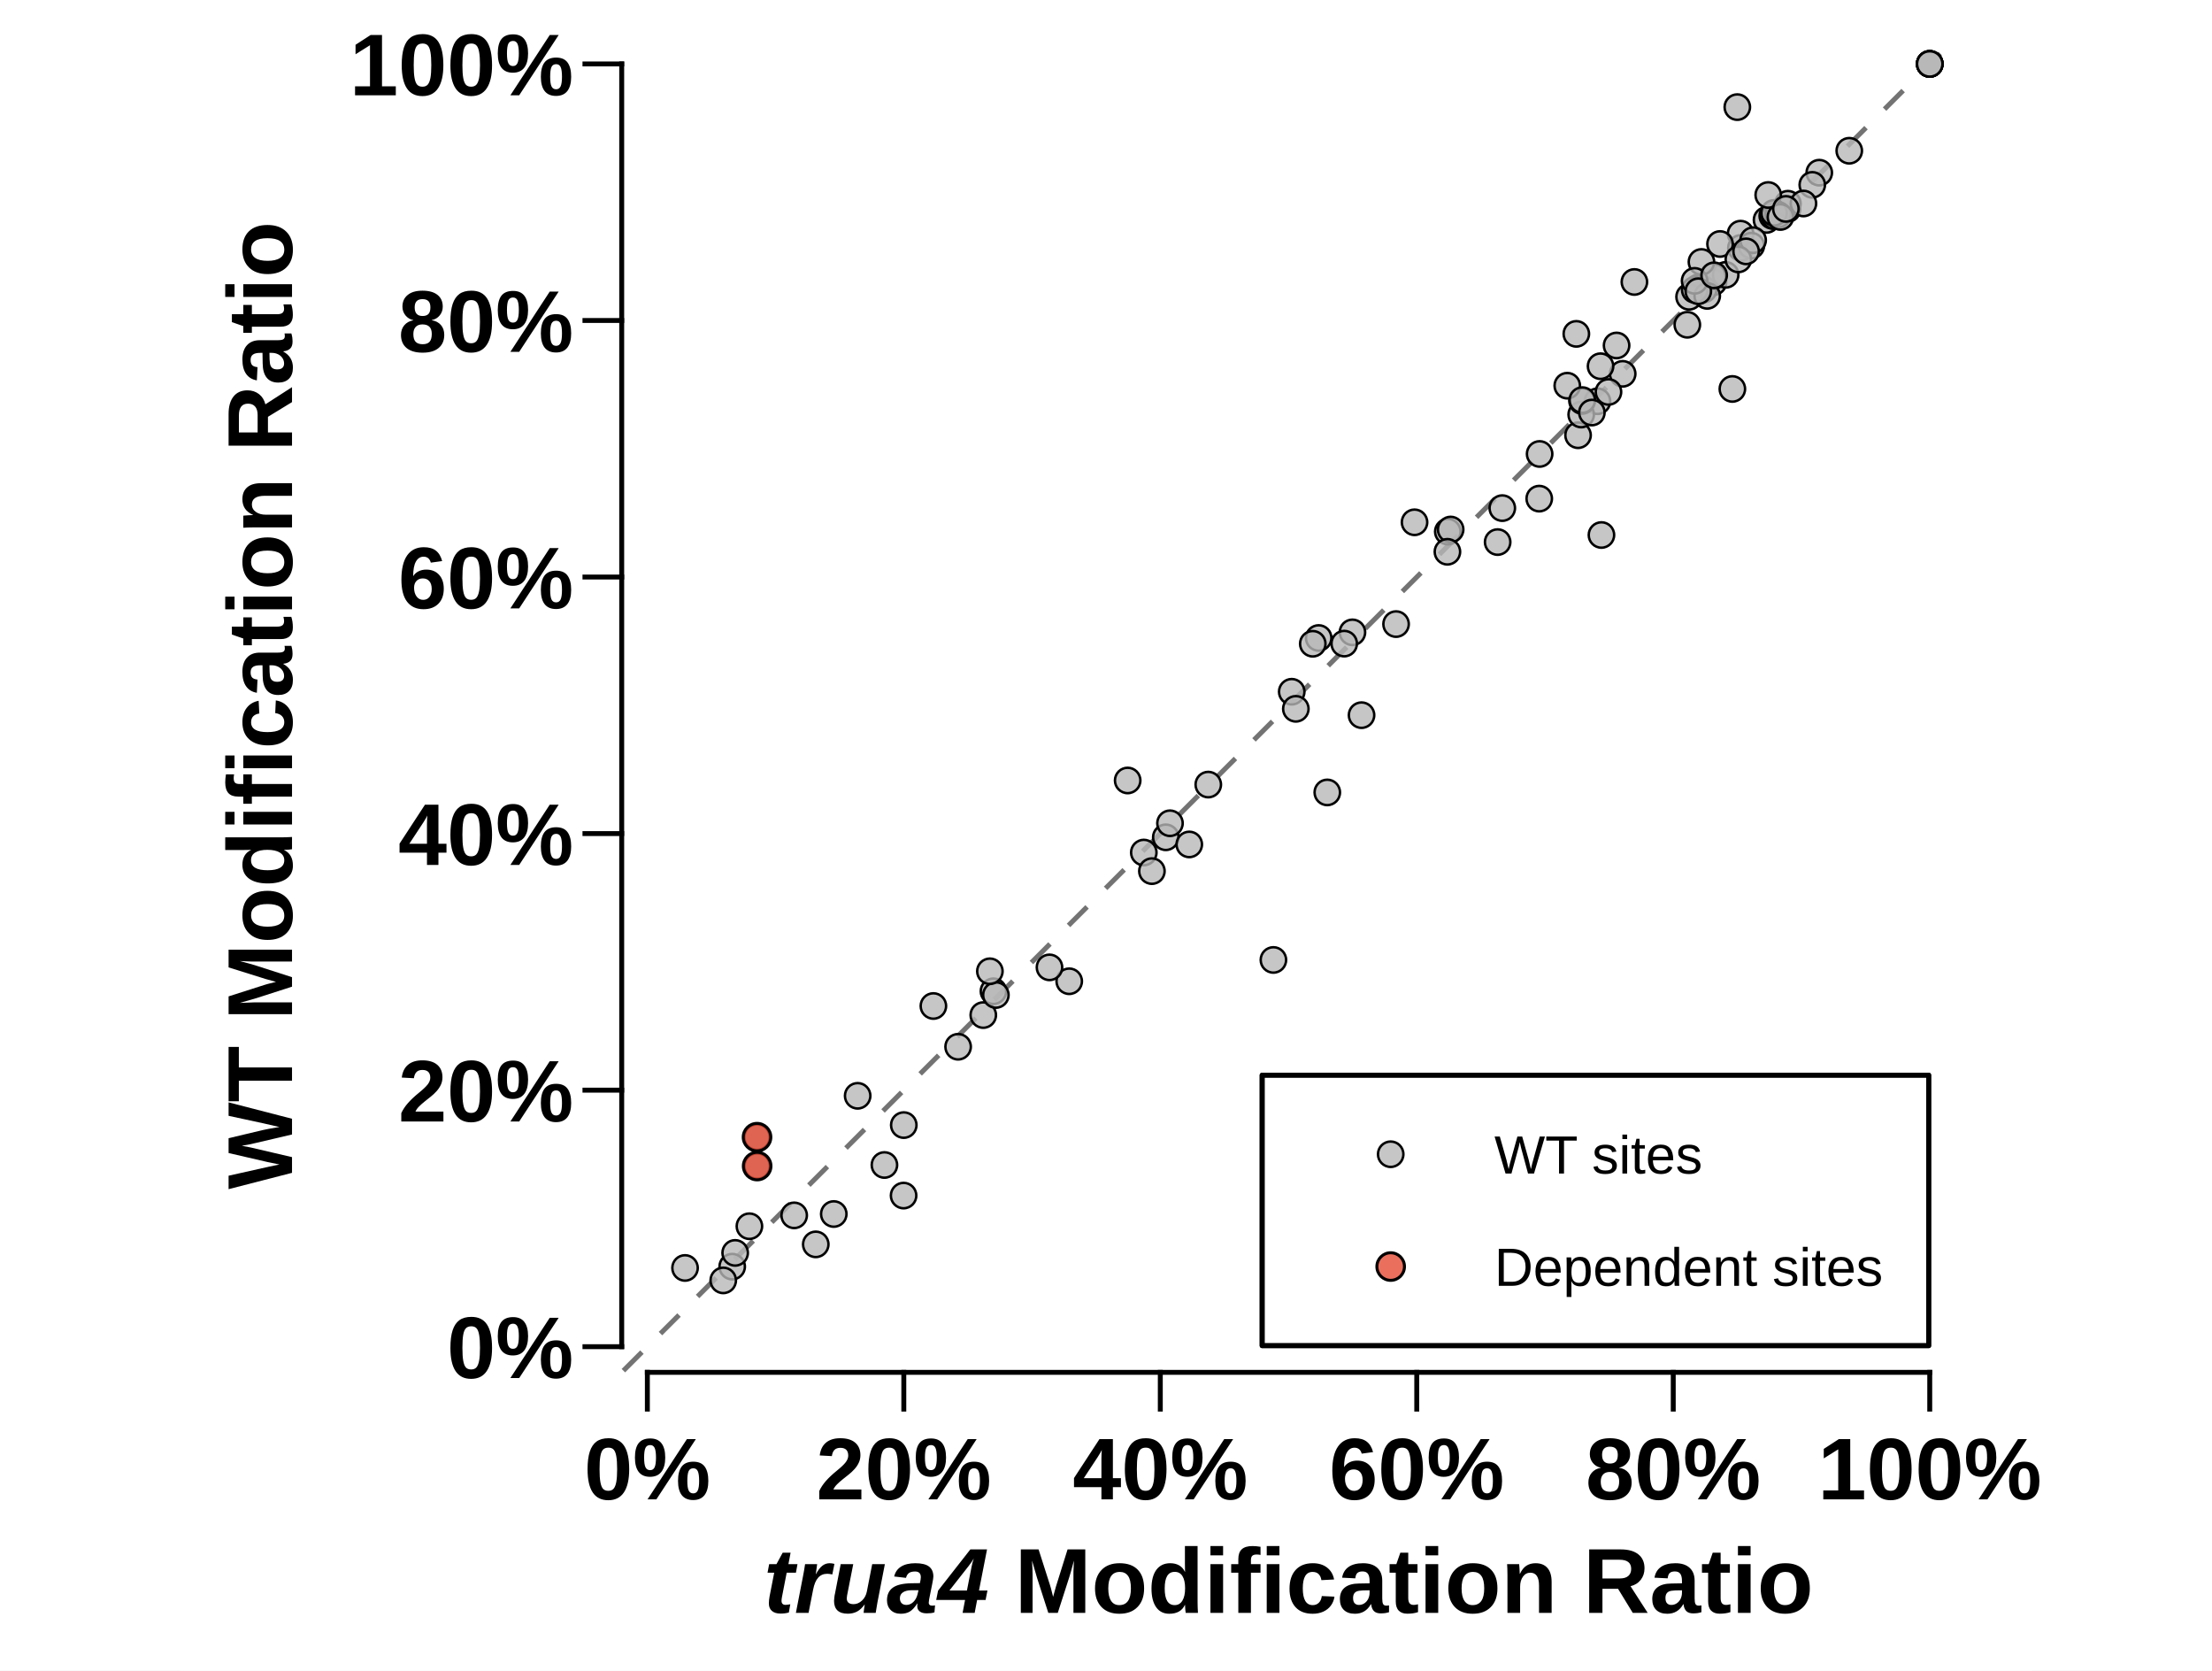
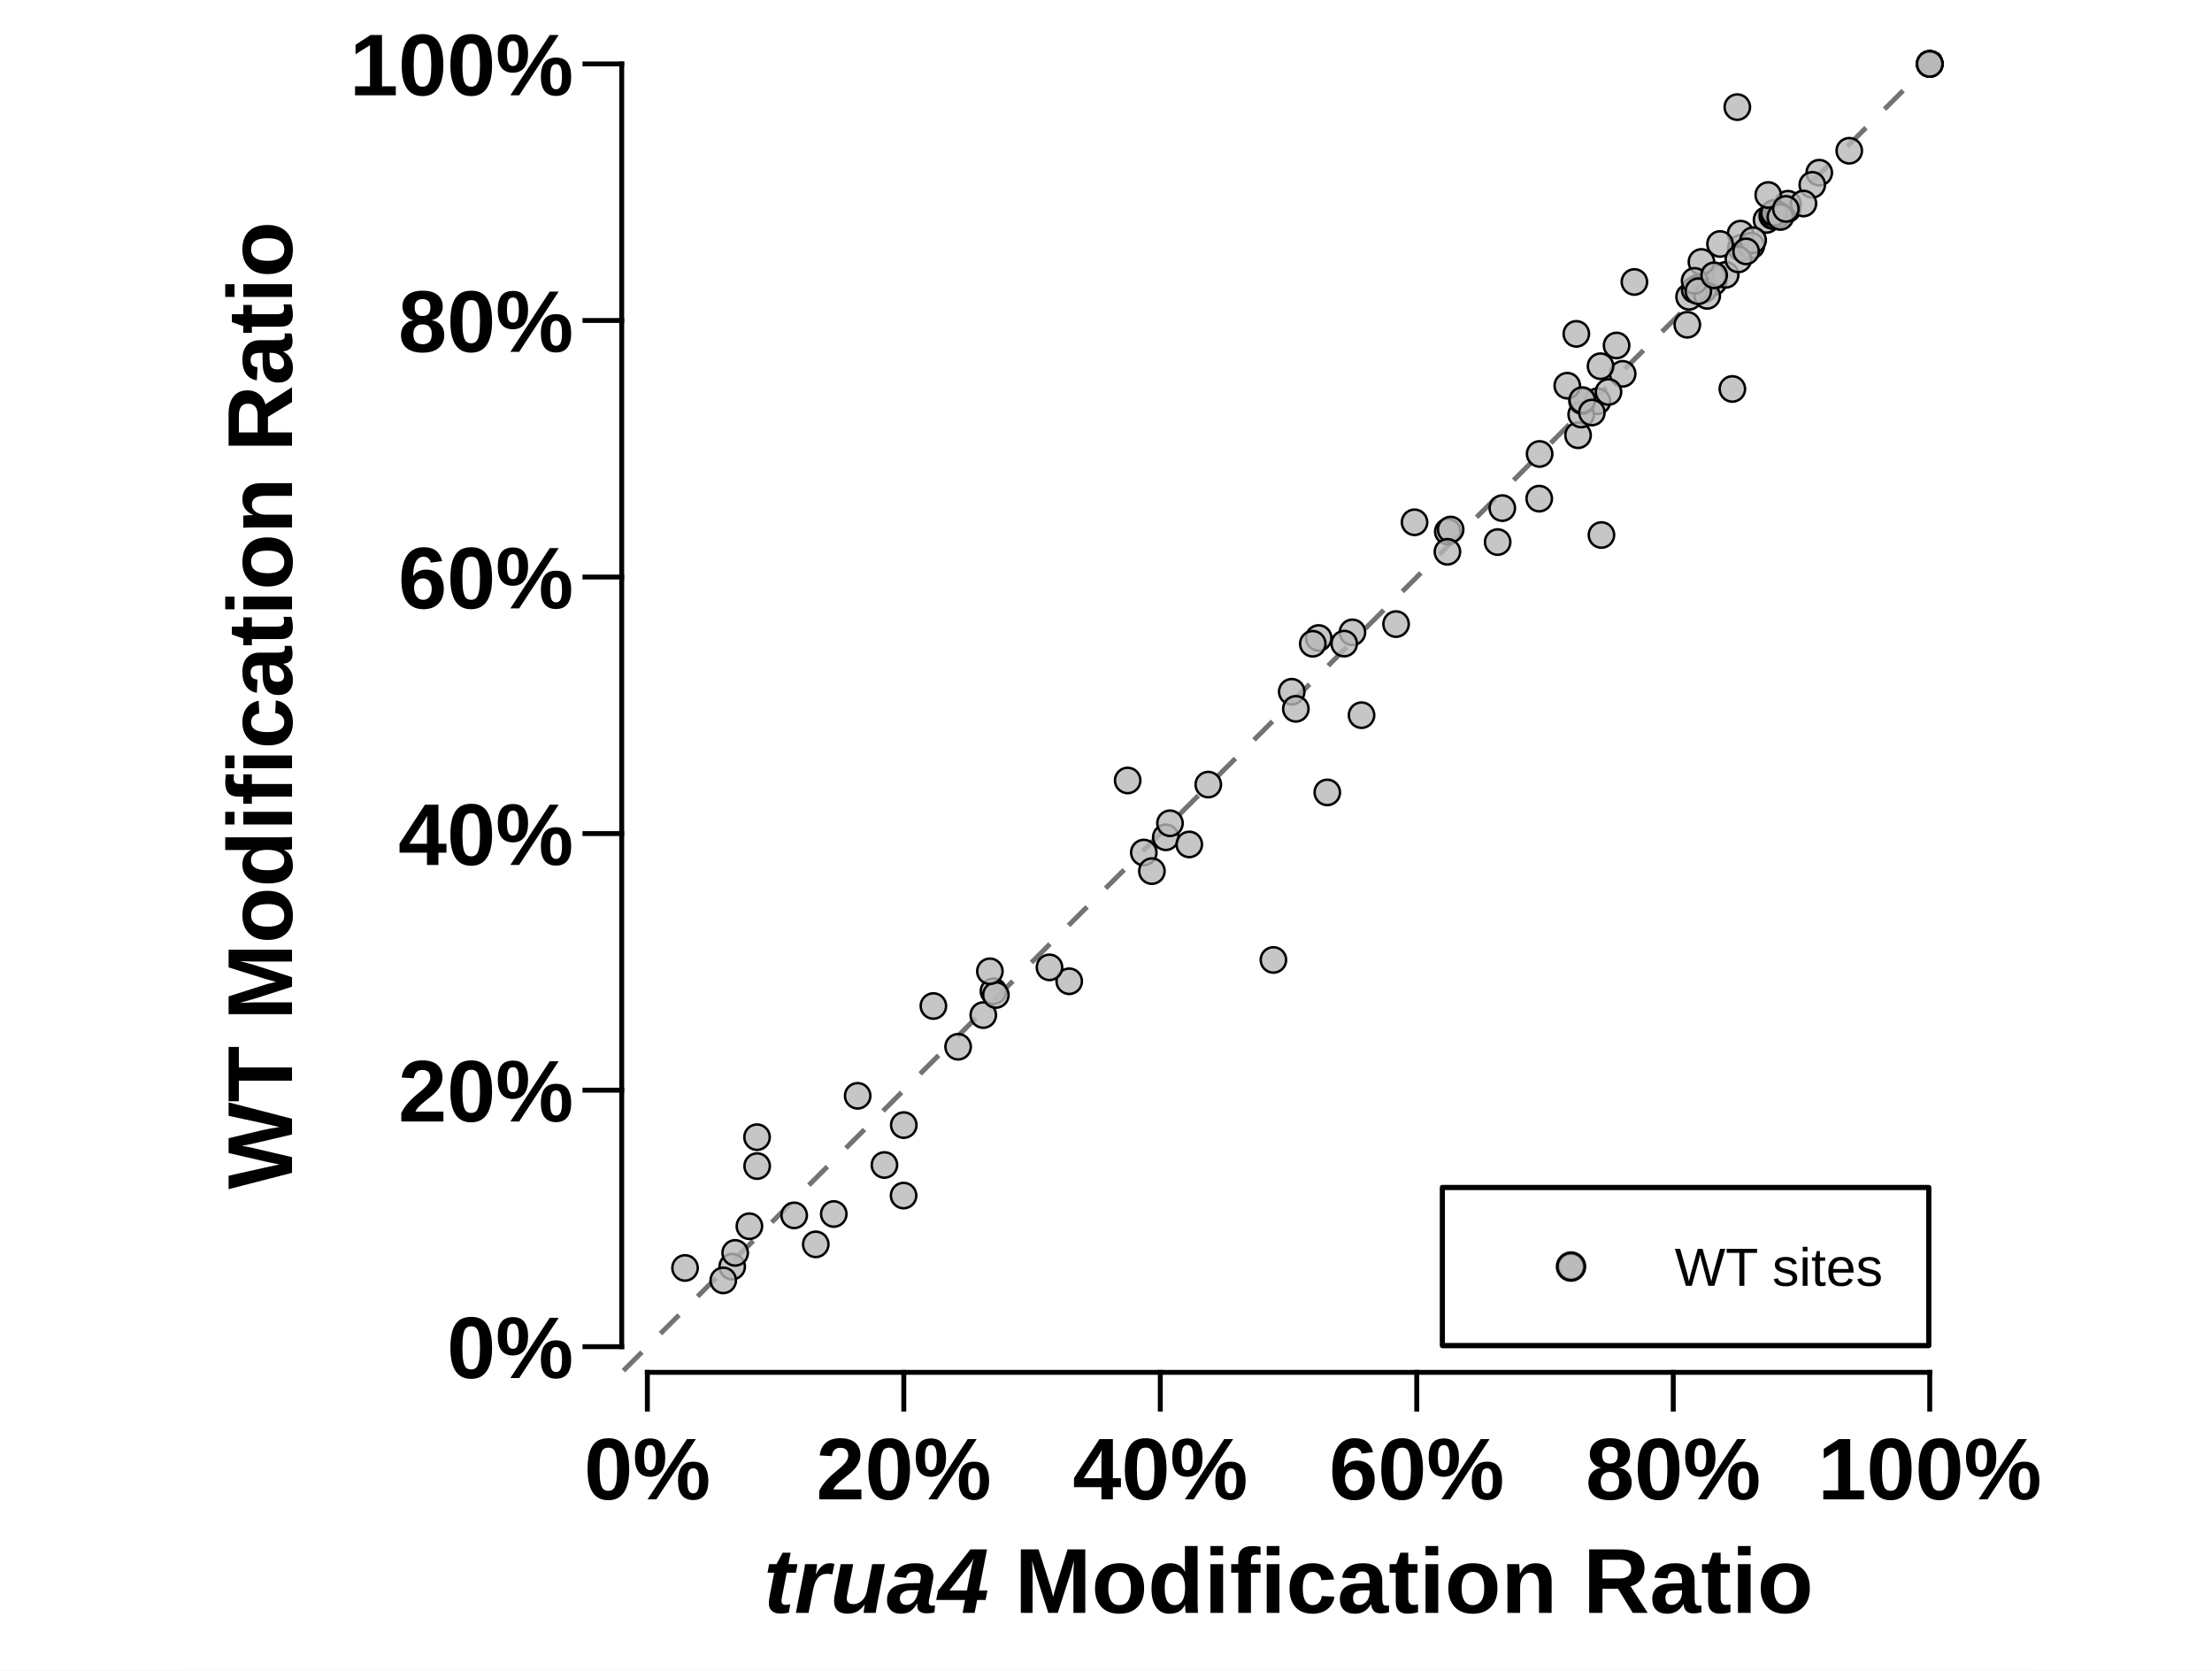
<svg xmlns="http://www.w3.org/2000/svg" width="576.00pt" height="434.88pt" viewBox="0 0 576.00 434.88">
  <g class="svglite">
    <defs>
      <style type="text/css">
    .svglite line, .svglite polyline, .svglite polygon, .svglite path, .svglite rect, .svglite circle {
      fill: none;
      stroke: #000000;
      stroke-linecap: round;
      stroke-linejoin: round;
      stroke-miterlimit: 10.00;
    }
    .svglite text {
      white-space: pre;
    }
    .svglite g.glyphgroup path {
      fill: inherit;
      stroke: none;
    }
  </style>
    </defs>
    <rect width="100%" height="100%" style="stroke: none; fill: #FFFFFF;" />
    <defs>
      <clipPath id="cpMC4wMHw1NzYuMDB8MC4wMHw0MzQuODg=">
        <rect x="0.00" y="0.00" width="576.00" height="434.88" />
      </clipPath>
    </defs>
    <g clip-path="url(#cpMC4wMHw1NzYuMDB8MC4wMHw0MzQuODg=)">
</g>
    <defs>
      <clipPath id="cpNDYuOTB8NTI5LjEwfDAuMDB8NDM0Ljg4">
        <rect x="46.90" y="0.00" width="482.20" height="434.88" />
      </clipPath>
    </defs>
    <g clip-path="url(#cpNDYuOTB8NTI5LjEwfDAuMDB8NDM0Ljg4)">
      <rect x="46.90" y="-0" width="482.20" height="434.88" style="stroke-width: 3.66; stroke: none; fill: #FFFFFF;" />
    </g>
    <g clip-path="url(#cpMC4wMHw1NzYuMDB8MC4wMHw0MzQuODg=)">
</g>
    <defs>
      <clipPath id="cpMTYxLjg5fDUwOS4xN3w5Ljk2fDM1Ny4yNQ==">
        <rect x="161.89" y="9.96" width="347.29" height="347.29" />
      </clipPath>
    </defs>
    <g clip-path="url(#cpMTYxLjg5fDUwOS4xN3w5Ljk2fDM1Ny4yNQ==)">
      <rect x="161.89" y="9.96" width="347.29" height="347.29" style="stroke-width: 3.66; stroke: none;" />
      <line x1="-185.40" y1="704.54" x2="856.46" y2="-337.32" style="stroke-width: 1.28; stroke: #737373; stroke-dasharray: 6.83,6.83; stroke-linecap: butt;" />
      <circle cx="278.42" cy="255.44" r="3.31" style="stroke-width: 0.64; fill: #B8B8B8; fill-opacity: 0.80;" />
      <circle cx="442.82" cy="74.63" r="3.31" style="stroke-width: 0.64; fill: #B8B8B8; fill-opacity: 0.80;" />
      <circle cx="473.73" cy="44.95" r="3.31" style="stroke-width: 0.64; fill: #B8B8B8; fill-opacity: 0.80;" />
      <circle cx="256.04" cy="264.24" r="3.31" style="stroke-width: 0.64; fill: #B8B8B8; fill-opacity: 0.80;" />
      <circle cx="190.66" cy="329.73" r="3.31" style="stroke-width: 0.64; fill: #B8B8B8; fill-opacity: 0.80;" />
      <circle cx="377.00" cy="138.39" r="3.31" style="stroke-width: 0.64; fill: #B8B8B8; fill-opacity: 0.80;" />
      <circle cx="293.64" cy="203.17" r="3.31" style="stroke-width: 0.64; fill: #B8B8B8; fill-opacity: 0.80;" />
      <circle cx="345.62" cy="206.28" r="3.31" style="stroke-width: 0.64; fill: #B8B8B8; fill-opacity: 0.80;" />
      <circle cx="223.33" cy="285.26" r="3.31" style="stroke-width: 0.64; fill: #B8B8B8; fill-opacity: 0.80;" />
      <circle cx="273.28" cy="251.82" r="3.31" style="stroke-width: 0.64; fill: #B8B8B8; fill-opacity: 0.80;" />
      <circle cx="460.00" cy="57.25" r="3.31" style="stroke-width: 0.64; fill: #B8B8B8; fill-opacity: 0.80;" />
      <circle cx="446.19" cy="73.47" r="3.31" style="stroke-width: 0.64; fill: #B8B8B8; fill-opacity: 0.80;" />
      <circle cx="443.64" cy="75.36" r="3.31" style="stroke-width: 0.64; fill: #B8B8B8; fill-opacity: 0.80;" />
      <circle cx="297.84" cy="221.93" r="3.31" style="stroke-width: 0.64; fill: #B8B8B8; fill-opacity: 0.80;" />
      <circle cx="417.01" cy="139.27" r="3.31" style="stroke-width: 0.64; fill: #B8B8B8; fill-opacity: 0.80;" />
      <circle cx="502.50" cy="16.64" r="3.31" style="stroke-width: 0.64; fill: #B8B8B8; fill-opacity: 0.80;" />
      <circle cx="303.57" cy="217.96" r="3.31" style="stroke-width: 0.64; fill: #B8B8B8; fill-opacity: 0.80;" />
      <circle cx="352.17" cy="164.61" r="3.31" style="stroke-width: 0.64; fill: #B8B8B8; fill-opacity: 0.80;" />
      <circle cx="212.42" cy="323.93" r="3.31" style="stroke-width: 0.64; fill: #B8B8B8; fill-opacity: 0.80;" />
      <circle cx="331.59" cy="249.89" r="3.31" style="stroke-width: 0.64; fill: #B8B8B8; fill-opacity: 0.80;" />
      <circle cx="465.46" cy="54.45" r="3.31" style="stroke-width: 0.64; fill: #B8B8B8; fill-opacity: 0.80;" />
      <circle cx="481.54" cy="39.24" r="3.31" style="stroke-width: 0.64; fill: #B8B8B8; fill-opacity: 0.80;" />
      <circle cx="442.21" cy="74.87" r="3.31" style="stroke-width: 0.64; fill: #B8B8B8; fill-opacity: 0.80;" />
      <circle cx="439.83" cy="77.27" r="3.31" style="stroke-width: 0.64; fill: #B8B8B8; fill-opacity: 0.80;" />
      <circle cx="422.54" cy="97.31" r="3.31" style="stroke-width: 0.64; fill: #B8B8B8; fill-opacity: 0.80;" />
      <circle cx="249.49" cy="272.49" r="3.31" style="stroke-width: 0.64; fill: #B8B8B8; fill-opacity: 0.80;" />
      <circle cx="368.34" cy="135.96" r="3.31" style="stroke-width: 0.64; fill: #B8B8B8; fill-opacity: 0.80;" />
      <circle cx="377.74" cy="137.84" r="3.31" style="stroke-width: 0.64; fill: #B8B8B8; fill-opacity: 0.80;" />
      <circle cx="258.69" cy="258.04" r="3.31" style="stroke-width: 0.64; fill: #B8B8B8; fill-opacity: 0.80;" />
      <circle cx="410.92" cy="113.30" r="3.31" style="stroke-width: 0.64; fill: #B8B8B8; fill-opacity: 0.80;" />
      <circle cx="304.66" cy="214.31" r="3.31" style="stroke-width: 0.64; fill: #B8B8B8; fill-opacity: 0.80;" />
      <circle cx="400.81" cy="129.80" r="3.31" style="stroke-width: 0.64; fill: #B8B8B8; fill-opacity: 0.80;" />
      <circle cx="195.14" cy="319.21" r="3.31" style="stroke-width: 0.64; fill: #B8B8B8; fill-opacity: 0.80;" />
      <circle cx="350.03" cy="167.54" r="3.31" style="stroke-width: 0.64; fill: #B8B8B8; fill-opacity: 0.80;" />
      <circle cx="415.98" cy="104.45" r="3.31" style="stroke-width: 0.64; fill: #B8B8B8; fill-opacity: 0.80;" />
      <circle cx="230.30" cy="303.27" r="3.31" style="stroke-width: 0.64; fill: #B8B8B8; fill-opacity: 0.80;" />
      <circle cx="354.54" cy="186.17" r="3.31" style="stroke-width: 0.64; fill: #B8B8B8; fill-opacity: 0.80;" />
      <circle cx="449.36" cy="71.55" r="3.31" style="stroke-width: 0.64; fill: #B8B8B8; fill-opacity: 0.80;" />
      <circle cx="451.10" cy="101.25" r="3.31" style="stroke-width: 0.64; fill: #B8B8B8; fill-opacity: 0.80;" />
      <circle cx="461.49" cy="56.19" r="3.31" style="stroke-width: 0.64; fill: #B8B8B8; fill-opacity: 0.80;" />
      <circle cx="411.74" cy="107.91" r="3.31" style="stroke-width: 0.64; fill: #B8B8B8; fill-opacity: 0.80;" />
      <circle cx="502.50" cy="16.64" r="3.31" style="stroke-width: 0.64; fill: #B8B8B8; fill-opacity: 0.80;" />
      <circle cx="462.09" cy="56.28" r="3.31" style="stroke-width: 0.64; fill: #B8B8B8; fill-opacity: 0.80;" />
      <circle cx="188.33" cy="333.31" r="3.31" style="stroke-width: 0.64; fill: #B8B8B8; fill-opacity: 0.80;" />
      <circle cx="446.05" cy="71.93" r="3.31" style="stroke-width: 0.64; fill: #B8B8B8; fill-opacity: 0.80;" />
      <circle cx="453.33" cy="64.52" r="3.31" style="stroke-width: 0.64; fill: #B8B8B8; fill-opacity: 0.80;" />
      <circle cx="217.11" cy="316.03" r="3.31" style="stroke-width: 0.64; fill: #B8B8B8; fill-opacity: 0.80;" />
      <circle cx="389.98" cy="141.11" r="3.31" style="stroke-width: 0.64; fill: #B8B8B8; fill-opacity: 0.80;" />
      <circle cx="441.30" cy="75.45" r="3.31" style="stroke-width: 0.64; fill: #B8B8B8; fill-opacity: 0.80;" />
      <circle cx="453.24" cy="60.82" r="3.31" style="stroke-width: 0.64; fill: #B8B8B8; fill-opacity: 0.80;" />
      <circle cx="299.95" cy="226.77" r="3.31" style="stroke-width: 0.64; fill: #B8B8B8; fill-opacity: 0.80;" />
      <circle cx="425.59" cy="73.40" r="3.31" style="stroke-width: 0.64; fill: #B8B8B8; fill-opacity: 0.80;" />
      <circle cx="343.38" cy="166.08" r="3.31" style="stroke-width: 0.64; fill: #B8B8B8; fill-opacity: 0.80;" />
      <circle cx="452.39" cy="27.88" r="3.31" style="stroke-width: 0.64; fill: #B8B8B8; fill-opacity: 0.80;" />
      <circle cx="502.50" cy="16.64" r="3.31" style="stroke-width: 0.64; fill: #B8B8B8; fill-opacity: 0.80;" />
      <circle cx="243.05" cy="261.88" r="3.31" style="stroke-width: 0.64; fill: #B8B8B8; fill-opacity: 0.80;" />
      <circle cx="309.68" cy="219.82" r="3.31" style="stroke-width: 0.64; fill: #B8B8B8; fill-opacity: 0.80;" />
      <circle cx="465.57" cy="53.03" r="3.31" style="stroke-width: 0.64; fill: #B8B8B8; fill-opacity: 0.80;" />
      <circle cx="376.90" cy="143.64" r="3.31" style="stroke-width: 0.64; fill: #B8B8B8; fill-opacity: 0.80;" />
      <circle cx="411.96" cy="104.38" r="3.31" style="stroke-width: 0.64; fill: #B8B8B8; fill-opacity: 0.80;" />
      <circle cx="456.05" cy="63.95" r="3.31" style="stroke-width: 0.64; fill: #B8B8B8; fill-opacity: 0.80;" />
      <circle cx="259.32" cy="259.02" r="3.31" style="stroke-width: 0.64; fill: #B8B8B8; fill-opacity: 0.80;" />
      <circle cx="314.63" cy="204.24" r="3.31" style="stroke-width: 0.64; fill: #B8B8B8; fill-opacity: 0.80;" />
      <circle cx="439.37" cy="84.54" r="3.31" style="stroke-width: 0.64; fill: #B8B8B8; fill-opacity: 0.80;" />
      <circle cx="462.99" cy="55.93" r="3.31" style="stroke-width: 0.64; fill: #B8B8B8; fill-opacity: 0.80;" />
      <circle cx="257.76" cy="252.84" r="3.31" style="stroke-width: 0.64; fill: #B8B8B8; fill-opacity: 0.80;" />
      <circle cx="410.47" cy="86.91" r="3.31" style="stroke-width: 0.64; fill: #B8B8B8; fill-opacity: 0.80;" />
      <circle cx="206.80" cy="316.38" r="3.31" style="stroke-width: 0.64; fill: #B8B8B8; fill-opacity: 0.80;" />
      <circle cx="341.84" cy="167.58" r="3.31" style="stroke-width: 0.64; fill: #B8B8B8; fill-opacity: 0.80;" />
      <circle cx="471.91" cy="48.12" r="3.31" style="stroke-width: 0.64; fill: #B8B8B8; fill-opacity: 0.80;" />
      <circle cx="363.53" cy="162.46" r="3.31" style="stroke-width: 0.64; fill: #B8B8B8; fill-opacity: 0.80;" />
      <circle cx="456.51" cy="62.52" r="3.31" style="stroke-width: 0.64; fill: #B8B8B8; fill-opacity: 0.80;" />
      <circle cx="502.50" cy="16.64" r="3.31" style="stroke-width: 0.64; fill: #B8B8B8; fill-opacity: 0.80;" />
      <circle cx="391.19" cy="132.27" r="3.31" style="stroke-width: 0.64; fill: #B8B8B8; fill-opacity: 0.80;" />
      <circle cx="336.36" cy="180.07" r="3.31" style="stroke-width: 0.64; fill: #B8B8B8; fill-opacity: 0.80;" />
      <circle cx="461.96" cy="55.41" r="3.31" style="stroke-width: 0.64; fill: #B8B8B8; fill-opacity: 0.80;" />
      <circle cx="502.50" cy="16.64" r="3.31" style="stroke-width: 0.64; fill: #B8B8B8; fill-opacity: 0.80;" />
      <circle cx="444.55" cy="77.02" r="3.31" style="stroke-width: 0.64; fill: #B8B8B8; fill-opacity: 0.80;" />
      <circle cx="408.11" cy="100.40" r="3.31" style="stroke-width: 0.64; fill: #B8B8B8; fill-opacity: 0.80;" />
      <circle cx="412.03" cy="104.15" r="3.31" style="stroke-width: 0.64; fill: #B8B8B8; fill-opacity: 0.80;" />
      <circle cx="420.95" cy="89.93" r="3.31" style="stroke-width: 0.64; fill: #B8B8B8; fill-opacity: 0.80;" />
      <circle cx="400.91" cy="118.17" r="3.31" style="stroke-width: 0.64; fill: #B8B8B8; fill-opacity: 0.80;" />
      <circle cx="416.78" cy="95.33" r="3.31" style="stroke-width: 0.64; fill: #B8B8B8; fill-opacity: 0.80;" />
      <circle cx="418.84" cy="102.03" r="3.31" style="stroke-width: 0.64; fill: #B8B8B8; fill-opacity: 0.80;" />
      <circle cx="447.89" cy="63.51" r="3.31" style="stroke-width: 0.64; fill: #B8B8B8; fill-opacity: 0.80;" />
      <circle cx="443.05" cy="68.19" r="3.31" style="stroke-width: 0.64; fill: #B8B8B8; fill-opacity: 0.80;" />
      <circle cx="460.44" cy="50.76" r="3.31" style="stroke-width: 0.64; fill: #B8B8B8; fill-opacity: 0.80;" />
      <circle cx="441.27" cy="73.11" r="3.31" style="stroke-width: 0.64; fill: #B8B8B8; fill-opacity: 0.80;" />
      <circle cx="442.23" cy="75.81" r="3.31" style="stroke-width: 0.64; fill: #B8B8B8; fill-opacity: 0.80;" />
      <circle cx="463.61" cy="56.48" r="3.31" style="stroke-width: 0.64; fill: #B8B8B8; fill-opacity: 0.80;" />
      <circle cx="446.36" cy="71.66" r="3.31" style="stroke-width: 0.64; fill: #B8B8B8; fill-opacity: 0.80;" />
      <circle cx="235.29" cy="311.23" r="3.31" style="stroke-width: 0.64; fill: #B8B8B8; fill-opacity: 0.80;" />
+       <circle cx="197.16" cy="303.55" r="3.31" style="stroke-width: 0.64; fill: #B8B8B8; fill-opacity: 0.80;" />
+       <circle cx="197.13" cy="296.03" r="3.31" style="stroke-width: 0.64; fill: #B8B8B8; fill-opacity: 0.80;" />
      <circle cx="452.66" cy="67.53" r="3.31" style="stroke-width: 0.64; fill: #B8B8B8; fill-opacity: 0.80;" />
      <circle cx="191.43" cy="326.15" r="3.31" style="stroke-width: 0.64; fill: #B8B8B8; fill-opacity: 0.80;" />
      <circle cx="469.61" cy="52.97" r="3.31" style="stroke-width: 0.64; fill: #B8B8B8; fill-opacity: 0.80;" />
      <circle cx="235.34" cy="292.88" r="3.31" style="stroke-width: 0.64; fill: #B8B8B8; fill-opacity: 0.80;" />
      <circle cx="178.38" cy="330.07" r="3.31" style="stroke-width: 0.64; fill: #B8B8B8; fill-opacity: 0.80;" />
      <circle cx="414.52" cy="107.39" r="3.31" style="stroke-width: 0.64; fill: #B8B8B8; fill-opacity: 0.80;" />
      <circle cx="337.43" cy="184.52" r="3.31" style="stroke-width: 0.64; fill: #B8B8B8; fill-opacity: 0.80;" />
      <circle cx="465.04" cy="54.38" r="3.31" style="stroke-width: 0.64; fill: #B8B8B8; fill-opacity: 0.80;" />
      <circle cx="454.68" cy="65.43" r="3.31" style="stroke-width: 0.64; fill: #B8B8B8; fill-opacity: 0.80;" />
-       <circle cx="197.16" cy="303.55" r="3.31" style="stroke-width: 0.64; fill: #B8B8B8; fill-opacity: 0.80;" />
-       <circle cx="197.13" cy="296.03" r="3.31" style="stroke-width: 0.64; fill: #B8B8B8; fill-opacity: 0.80;" />
-       <circle cx="197.16" cy="303.55" r="3.59" style="stroke-width: 0.78; fill: #E64B35; fill-opacity: 0.80;" />
-       <circle cx="197.13" cy="296.03" r="3.59" style="stroke-width: 0.78; fill: #E64B35; fill-opacity: 0.80;" />
    </g>
    <g clip-path="url(#cpMC4wMHw1NzYuMDB8MC4wMHw0MzQuODg=)">
      <polyline points="161.89,350.57 161.89,16.64 " style="stroke-width: 1.28; stroke-linecap: square;" />
      <text x="149.33" y="358.73" text-anchor="end" style="font-size: 22.80px; font-weight: bold; font-family: &quot;Arial&quot;;">0%</text>
      <text x="149.33" y="291.95" text-anchor="end" style="font-size: 22.80px; font-weight: bold; font-family: &quot;Arial&quot;;">20%</text>
      <text x="149.33" y="225.16" text-anchor="end" style="font-size: 22.80px; font-weight: bold; font-family: &quot;Arial&quot;;">40%</text>
      <text x="149.33" y="158.37" text-anchor="end" style="font-size: 22.80px; font-weight: bold; font-family: &quot;Arial&quot;;">60%</text>
      <text x="149.33" y="91.59" text-anchor="end" style="font-size: 22.80px; font-weight: bold; font-family: &quot;Arial&quot;;">80%</text>
      <text x="149.33" y="24.80" text-anchor="end" style="font-size: 22.80px; font-weight: bold; font-family: &quot;Arial&quot;;">100%</text>
      <polyline points="152.32,350.57 161.89,350.57 " style="stroke-width: 1.28; stroke-linecap: square;" />
      <polyline points="152.32,283.79 161.89,283.79 " style="stroke-width: 1.28; stroke-linecap: square;" />
      <polyline points="152.32,217.00 161.89,217.00 " style="stroke-width: 1.28; stroke-linecap: square;" />
      <polyline points="152.32,150.21 161.89,150.21 " style="stroke-width: 1.28; stroke-linecap: square;" />
      <polyline points="152.32,83.43 161.89,83.43 " style="stroke-width: 1.28; stroke-linecap: square;" />
      <polyline points="152.32,16.64 161.89,16.64 " style="stroke-width: 1.28; stroke-linecap: square;" />
      <polyline points="168.57,357.25 502.50,357.25 " style="stroke-width: 1.28; stroke-linecap: square;" />
      <polyline points="168.57,366.81 168.57,357.25 " style="stroke-width: 1.28; stroke-linecap: square;" />
      <polyline points="235.35,366.81 235.35,357.25 " style="stroke-width: 1.28; stroke-linecap: square;" />
      <polyline points="302.14,366.81 302.14,357.25 " style="stroke-width: 1.28; stroke-linecap: square;" />
      <polyline points="368.92,366.81 368.92,357.25 " style="stroke-width: 1.28; stroke-linecap: square;" />
      <polyline points="435.71,366.81 435.71,357.25 " style="stroke-width: 1.28; stroke-linecap: square;" />
      <polyline points="502.50,366.81 502.50,357.25 " style="stroke-width: 1.28; stroke-linecap: square;" />
      <text x="168.57" y="390.32" text-anchor="middle" style="font-size: 22.80px; font-weight: bold; font-family: &quot;Arial&quot;;">0%</text>
      <text x="235.35" y="390.32" text-anchor="middle" style="font-size: 22.80px; font-weight: bold; font-family: &quot;Arial&quot;;">20%</text>
      <text x="302.14" y="390.32" text-anchor="middle" style="font-size: 22.80px; font-weight: bold; font-family: &quot;Arial&quot;;">40%</text>
      <text x="368.92" y="390.32" text-anchor="middle" style="font-size: 22.80px; font-weight: bold; font-family: &quot;Arial&quot;;">60%</text>
      <text x="435.71" y="390.32" text-anchor="middle" style="font-size: 22.80px; font-weight: bold; font-family: &quot;Arial&quot;;">80%</text>
      <text x="502.50" y="390.32" text-anchor="middle" style="font-size: 22.80px; font-weight: bold; font-family: &quot;Arial&quot;;">100%</text>
      <text x="198.85" y="419.86" style="font-size: 24.00px; font-weight: bold; font-style: italic; font-family: &quot;Arial&quot;;">trua4</text>
      <text x="264.21" y="419.86" style="font-size: 24.00px; font-weight: bold; font-family: &quot;Arial&quot;;">Modification</text>
      <text x="412.21" y="419.86" style="font-size: 24.00px; font-weight: bold; font-family: &quot;Arial&quot;;">Ratio</text>
      <text transform="translate(76.04,183.61) rotate(-90)" text-anchor="middle" style="font-size: 24.00px; font-weight: bold; font-family: &quot;Arial&quot;;">WT Modification Ratio</text>
-       <rect x="328.66" y="279.88" width="173.57" height="70.43" style="stroke-width: 1.28;" />
-       <rect x="328.66" y="279.88" width="173.57" height="70.43" style="stroke-width: 1.28;" />
-       <rect x="340.61" y="291.83" width="43.04" height="17.28" style="stroke-width: 3.66; stroke: none; fill: #FFFFFF;" />
-       <circle cx="362.13" cy="300.47" r="3.31" style="stroke-width: 0.64; fill: #B8B8B8; fill-opacity: 0.80;" />
-       <rect x="340.61" y="321.07" width="43.04" height="17.28" style="stroke-width: 3.66; stroke: none; fill: #FFFFFF;" />
-       <circle cx="362.13" cy="329.71" r="3.59" style="stroke-width: 0.78; fill: #E64B35; fill-opacity: 0.80;" />
-       <text x="389.13" y="305.49" style="font-size: 14.00px; font-family: &quot;Arial&quot;;">WT sites</text>
-       <text x="389.13" y="334.72" style="font-size: 14.00px; font-family: &quot;Arial&quot;;">Dependent sites</text>
+       <rect x="375.61" y="309.11" width="126.62" height="41.19" style="stroke-width: 1.28;" />
+       <rect x="375.61" y="309.11" width="126.62" height="41.19" style="stroke-width: 1.28;" />
+       <rect x="387.57" y="321.07" width="43.04" height="17.28" style="stroke-width: 3.66; stroke: none; fill: #FFFFFF;" />
+       <circle cx="409.09" cy="329.71" r="3.31" style="stroke-width: 0.64; fill: #B8B8B8; fill-opacity: 0.80;" />
+       <circle cx="409.09" cy="329.71" r="3.59" style="stroke-width: 0.78; fill: #B8B8B8; fill-opacity: 0.80;" />
+       <text x="436.09" y="334.72" style="font-size: 14.00px; font-family: &quot;Arial&quot;;">WT sites</text>
    </g>
  </g>
</svg>
